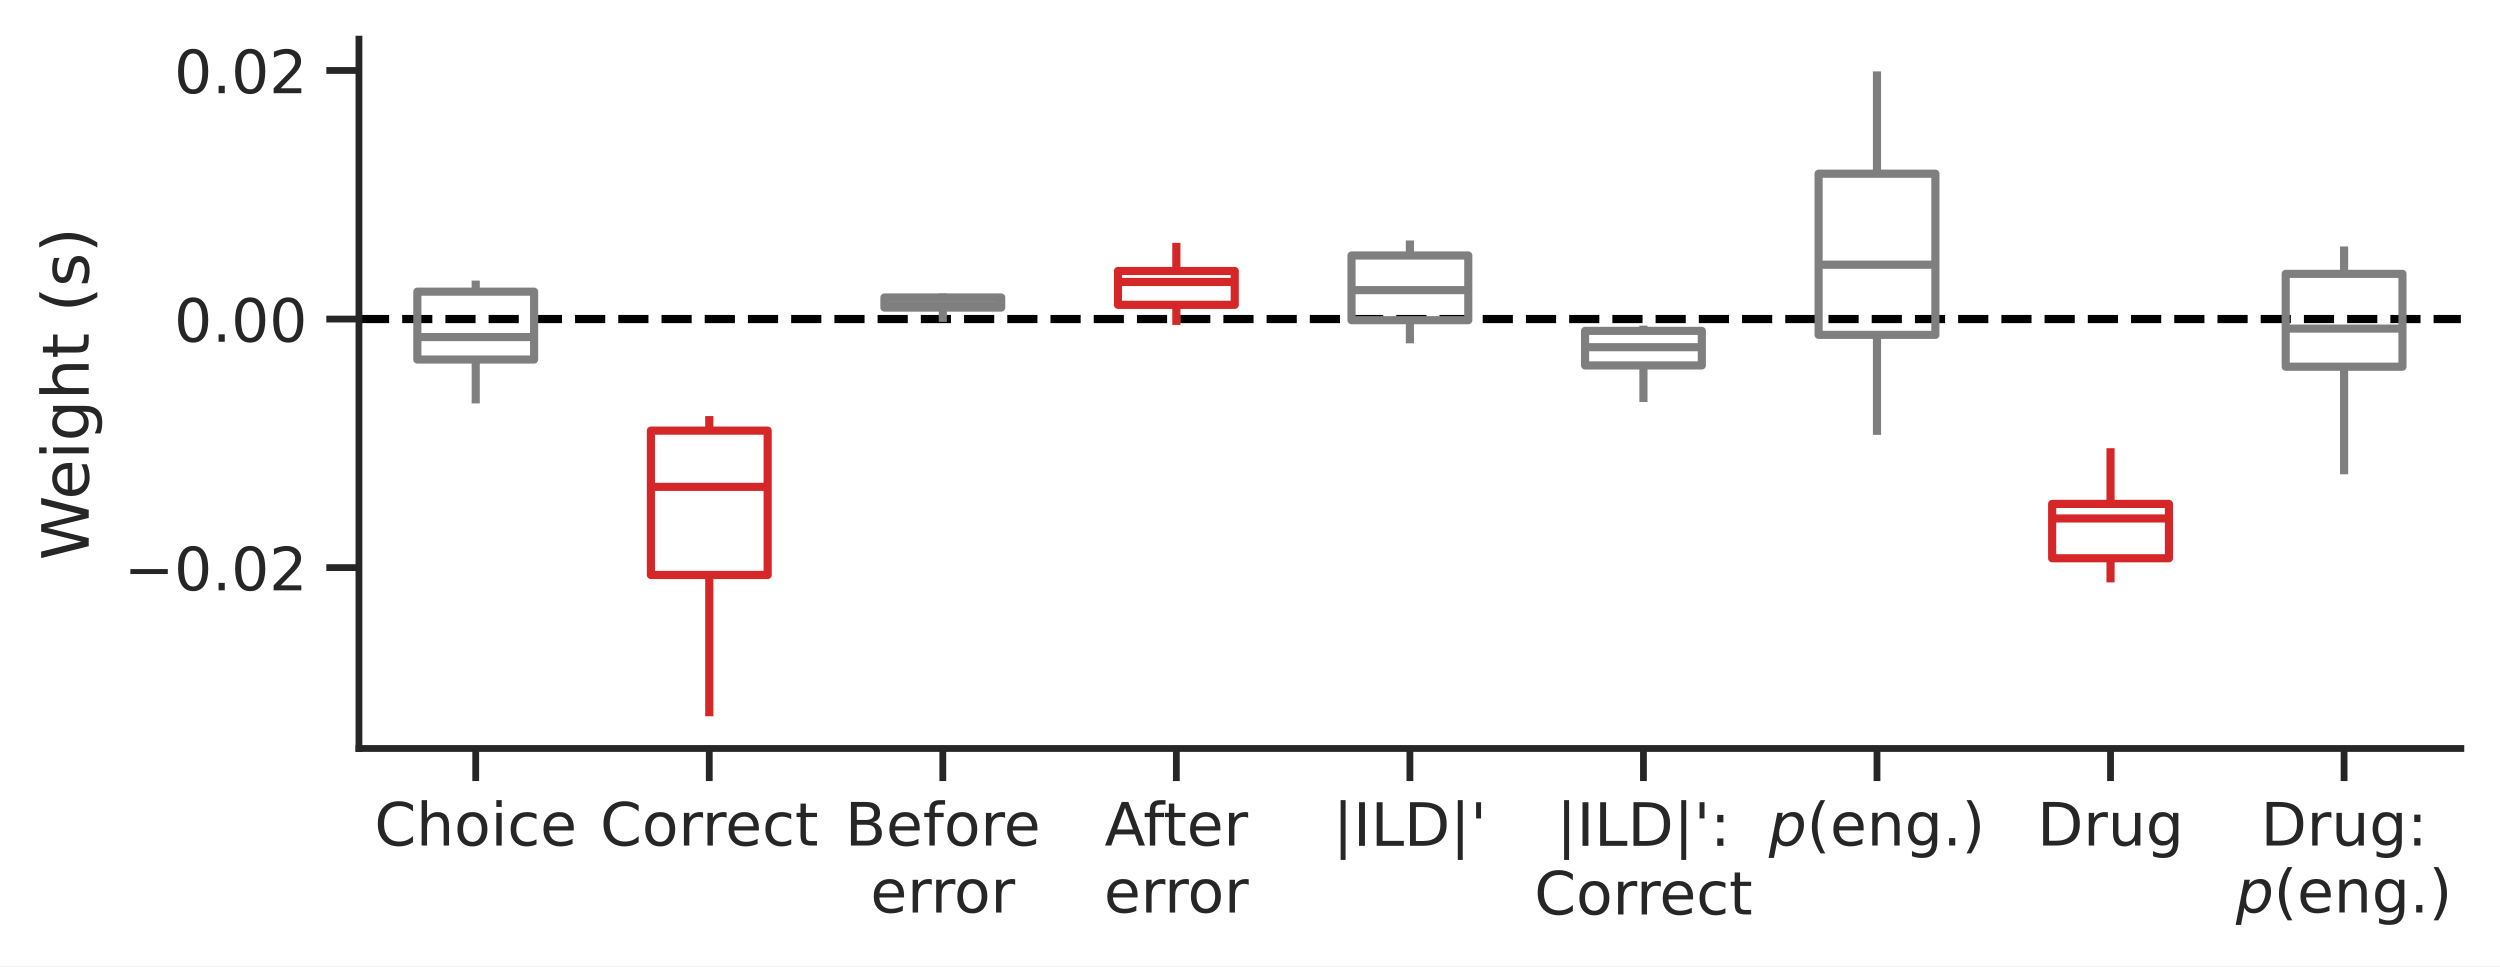
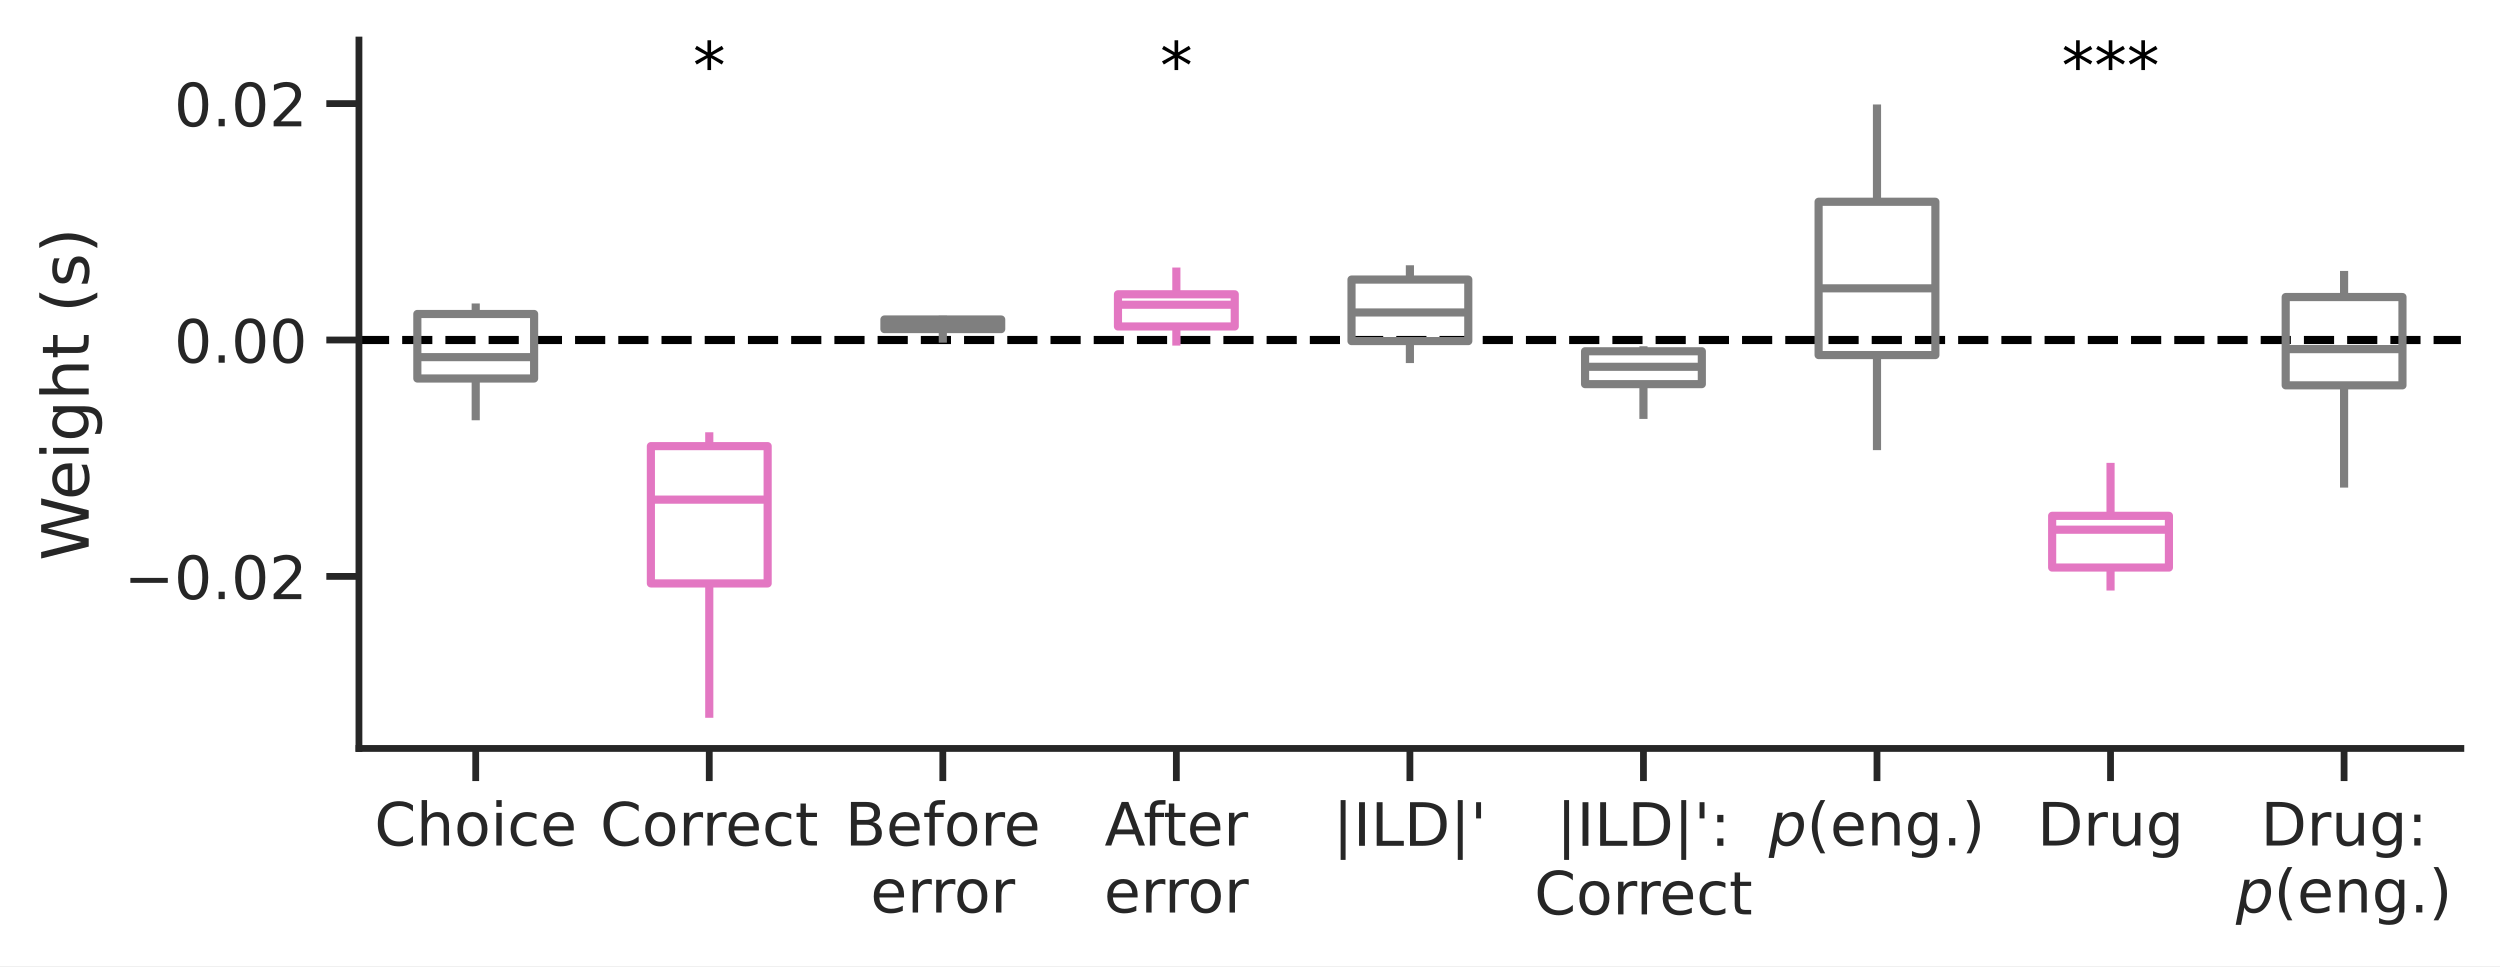
- <svg xmlns="http://www.w3.org/2000/svg" xmlns:xlink="http://www.w3.org/1999/xlink" width="459.84pt" height="177.69pt" viewBox="0 0 459.84 177.69" version="1.1">
+ <svg xmlns="http://www.w3.org/2000/svg" xmlns:xlink="http://www.w3.org/1999/xlink" width="459.84pt" height="177.684pt" viewBox="0 0 459.84 177.684" version="1.1">
  <defs>
    <style type="text/css">*{stroke-linejoin: round; stroke-linecap: butt}</style>
  </defs>
  <g id="figure_1">
    <g id="patch_1">
-       <path d="M 0 177.69  L 459.84 177.69  L 459.84 0  L 0 0  z " style="fill: #ffffff" />
+       <path d="M 0 177.684  L 459.84 177.684  L 459.84 0  L 0 0  z " style="fill: #ffffff" />
    </g>
    <g id="axes_1">
      <g id="patch_2">
-         <path d="M 66.024 137.672  L 452.64 137.672  L 452.64 7.2  L 66.024 7.2  z " style="fill: #ffffff" />
+         <path d="M 66.024 137.667  L 452.64 137.667  L 452.64 7.366  L 66.024 7.366  z " style="fill: #ffffff" />
      </g>
      <g id="matplotlib.axis_1">
        <g id="xtick_1">
          <g id="line2d_1">
            <defs>
-               <path id="m6e4b29b7f4" d="M 0 0  L 0 6  " style="stroke: #262626; stroke-width: 1.25" />
+               <path id="mfab095e8d5" d="M 0 0  L 0 6  " style="stroke: #262626; stroke-width: 1.25" />
            </defs>
            <g>
-               <use xlink:href="#m6e4b29b7f4" x="87.502" y="137.672" style="fill: #262626; stroke: #262626; stroke-width: 1.25" />
+               <use xlink:href="#mfab095e8d5" x="87.502" y="137.667" style="fill: #262626; stroke: #262626; stroke-width: 1.25" />
            </g>
          </g>
          <g id="text_1">
-             <g style="fill: #262626" transform="translate(68.87444 155.5302) scale(0.11 -0.11)">
+             <g style="fill: #262626" transform="translate(68.87444 155.5248) scale(0.11 -0.11)">
              <defs>
                <path id="DejaVuSans-43" d="M 4122 4306  L 4122 3641  Q 3803 3938 3442 4084  Q 3081 4231 2675 4231  Q 1875 4231 1450 3742  Q 1025 3253 1025 2328  Q 1025 1406 1450 917  Q 1875 428 2675 428  Q 3081 428 3442 575  Q 3803 722 4122 1019  L 4122 359  Q 3791 134 3420 21  Q 3050 -91 2638 -91  Q 1578 -91 968 557  Q 359 1206 359 2328  Q 359 3453 968 4101  Q 1578 4750 2638 4750  Q 3056 4750 3426 4639  Q 3797 4528 4122 4306  z " transform="scale(0.015625)" />
                <path id="DejaVuSans-68" d="M 3513 2113  L 3513 0  L 2938 0  L 2938 2094  Q 2938 2591 2744 2837  Q 2550 3084 2163 3084  Q 1697 3084 1428 2787  Q 1159 2491 1159 1978  L 1159 0  L 581 0  L 581 4863  L 1159 4863  L 1159 2956  Q 1366 3272 1645 3428  Q 1925 3584 2291 3584  Q 2894 3584 3203 3211  Q 3513 2838 3513 2113  z " transform="scale(0.015625)" />
                <path id="DejaVuSans-6f" d="M 1959 3097  Q 1497 3097 1228 2736  Q 959 2375 959 1747  Q 959 1119 1226 758  Q 1494 397 1959 397  Q 2419 397 2687 759  Q 2956 1122 2956 1747  Q 2956 2369 2687 2733  Q 2419 3097 1959 3097  z M 1959 3584  Q 2709 3584 3137 3096  Q 3566 2609 3566 1747  Q 3566 888 3137 398  Q 2709 -91 1959 -91  Q 1206 -91 779 398  Q 353 888 353 1747  Q 353 2609 779 3096  Q 1206 3584 1959 3584  z " transform="scale(0.015625)" />
                <path id="DejaVuSans-69" d="M 603 3500  L 1178 3500  L 1178 0  L 603 0  L 603 3500  z M 603 4863  L 1178 4863  L 1178 4134  L 603 4134  L 603 4863  z " transform="scale(0.015625)" />
                <path id="DejaVuSans-63" d="M 3122 3366  L 3122 2828  Q 2878 2963 2633 3030  Q 2388 3097 2138 3097  Q 1578 3097 1268 2742  Q 959 2388 959 1747  Q 959 1106 1268 751  Q 1578 397 2138 397  Q 2388 397 2633 464  Q 2878 531 3122 666  L 3122 134  Q 2881 22 2623 -34  Q 2366 -91 2075 -91  Q 1284 -91 818 406  Q 353 903 353 1747  Q 353 2603 823 3093  Q 1294 3584 2113 3584  Q 2378 3584 2631 3529  Q 2884 3475 3122 3366  z " transform="scale(0.015625)" />
                <path id="DejaVuSans-65" d="M 3597 1894  L 3597 1613  L 953 1613  Q 991 1019 1311 708  Q 1631 397 2203 397  Q 2534 397 2845 478  Q 3156 559 3463 722  L 3463 178  Q 3153 47 2828 -22  Q 2503 -91 2169 -91  Q 1331 -91 842 396  Q 353 884 353 1716  Q 353 2575 817 3079  Q 1281 3584 2069 3584  Q 2775 3584 3186 3129  Q 3597 2675 3597 1894  z M 3022 2063  Q 3016 2534 2758 2815  Q 2500 3097 2075 3097  Q 1594 3097 1305 2825  Q 1016 2553 972 2059  L 3022 2063  z " transform="scale(0.015625)" />
              </defs>
              <use xlink:href="#DejaVuSans-43" />
              <use xlink:href="#DejaVuSans-68" transform="translate(69.82422 0)" />
              <use xlink:href="#DejaVuSans-6f" transform="translate(133.2031 0)" />
              <use xlink:href="#DejaVuSans-69" transform="translate(194.3848 0)" />
              <use xlink:href="#DejaVuSans-63" transform="translate(222.168 0)" />
              <use xlink:href="#DejaVuSans-65" transform="translate(277.1484 0)" />
            </g>
          </g>
        </g>
        <g id="xtick_2">
          <g id="line2d_2">
            <g>
-               <use xlink:href="#m6e4b29b7f4" x="130.46" y="137.672" style="fill: #262626; stroke: #262626; stroke-width: 1.25" />
+               <use xlink:href="#mfab095e8d5" x="130.46" y="137.667" style="fill: #262626; stroke: #262626; stroke-width: 1.25" />
            </g>
          </g>
          <g id="text_2">
-             <g style="fill: #262626" transform="translate(110.3872 155.5302) scale(0.11 -0.11)">
+             <g style="fill: #262626" transform="translate(110.3872 155.5248) scale(0.11 -0.11)">
              <defs>
                <path id="DejaVuSans-72" d="M 2631 2963  Q 2534 3019 2420 3045  Q 2306 3072 2169 3072  Q 1681 3072 1420 2755  Q 1159 2438 1159 1844  L 1159 0  L 581 0  L 581 3500  L 1159 3500  L 1159 2956  Q 1341 3275 1631 3429  Q 1922 3584 2338 3584  Q 2397 3584 2469 3576  Q 2541 3569 2628 3553  L 2631 2963  z " transform="scale(0.015625)" />
                <path id="DejaVuSans-74" d="M 1172 4494  L 1172 3500  L 2356 3500  L 2356 3053  L 1172 3053  L 1172 1153  Q 1172 725 1289 603  Q 1406 481 1766 481  L 2356 481  L 2356 0  L 1766 0  Q 1100 0 847 248  Q 594 497 594 1153  L 594 3053  L 172 3053  L 172 3500  L 594 3500  L 594 4494  L 1172 4494  z " transform="scale(0.015625)" />
              </defs>
              <use xlink:href="#DejaVuSans-43" />
              <use xlink:href="#DejaVuSans-6f" transform="translate(69.82422 0)" />
              <use xlink:href="#DejaVuSans-72" transform="translate(131.0059 0)" />
              <use xlink:href="#DejaVuSans-72" transform="translate(170.3691 0)" />
              <use xlink:href="#DejaVuSans-65" transform="translate(209.2324 0)" />
              <use xlink:href="#DejaVuSans-63" transform="translate(270.7559 0)" />
              <use xlink:href="#DejaVuSans-74" transform="translate(325.7363 0)" />
            </g>
          </g>
        </g>
        <g id="xtick_3">
          <g id="line2d_3">
            <g>
-               <use xlink:href="#m6e4b29b7f4" x="173.417" y="137.672" style="fill: #262626; stroke: #262626; stroke-width: 1.25" />
+               <use xlink:href="#mfab095e8d5" x="173.417" y="137.667" style="fill: #262626; stroke: #262626; stroke-width: 1.25" />
            </g>
          </g>
          <g id="text_3">
-             <g style="fill: #262626" transform="translate(155.4362 155.5302) scale(0.11 -0.11)">
+             <g style="fill: #262626" transform="translate(155.4362 155.5248) scale(0.11 -0.11)">
              <defs>
                <path id="DejaVuSans-42" d="M 1259 2228  L 1259 519  L 2272 519  Q 2781 519 3026 730  Q 3272 941 3272 1375  Q 3272 1813 3026 2020  Q 2781 2228 2272 2228  L 1259 2228  z M 1259 4147  L 1259 2741  L 2194 2741  Q 2656 2741 2882 2914  Q 3109 3088 3109 3444  Q 3109 3797 2882 3972  Q 2656 4147 2194 4147  L 1259 4147  z M 628 4666  L 2241 4666  Q 2963 4666 3353 4366  Q 3744 4066 3744 3513  Q 3744 3084 3544 2831  Q 3344 2578 2956 2516  Q 3422 2416 3680 2098  Q 3938 1781 3938 1306  Q 3938 681 3513 340  Q 3088 0 2303 0  L 628 0  L 628 4666  z " transform="scale(0.015625)" />
                <path id="DejaVuSans-66" d="M 2375 4863  L 2375 4384  L 1825 4384  Q 1516 4384 1395 4259  Q 1275 4134 1275 3809  L 1275 3500  L 2222 3500  L 2222 3053  L 1275 3053  L 1275 0  L 697 0  L 697 3053  L 147 3053  L 147 3500  L 697 3500  L 697 3744  Q 697 4328 969 4595  Q 1241 4863 1831 4863  L 2375 4863  z " transform="scale(0.015625)" />
              </defs>
              <use xlink:href="#DejaVuSans-42" />
              <use xlink:href="#DejaVuSans-65" transform="translate(68.60352 0)" />
              <use xlink:href="#DejaVuSans-66" transform="translate(130.127 0)" />
              <use xlink:href="#DejaVuSans-6f" transform="translate(165.332 0)" />
              <use xlink:href="#DejaVuSans-72" transform="translate(226.5137 0)" />
              <use xlink:href="#DejaVuSans-65" transform="translate(265.377 0)" />
            </g>
-             <g style="fill: #262626" transform="translate(160.1043 167.8478) scale(0.11 -0.11)">
+             <g style="fill: #262626" transform="translate(160.1043 167.8424) scale(0.11 -0.11)">
              <use xlink:href="#DejaVuSans-65" />
              <use xlink:href="#DejaVuSans-72" transform="translate(61.52344 0)" />
              <use xlink:href="#DejaVuSans-72" transform="translate(100.8867 0)" />
              <use xlink:href="#DejaVuSans-6f" transform="translate(139.75 0)" />
              <use xlink:href="#DejaVuSans-72" transform="translate(200.9316 0)" />
            </g>
          </g>
        </g>
        <g id="xtick_4">
          <g id="line2d_4">
            <g>
-               <use xlink:href="#m6e4b29b7f4" x="216.374" y="137.672" style="fill: #262626; stroke: #262626; stroke-width: 1.25" />
+               <use xlink:href="#mfab095e8d5" x="216.374" y="137.667" style="fill: #262626; stroke: #262626; stroke-width: 1.25" />
            </g>
          </g>
          <g id="text_4">
-             <g style="fill: #262626" transform="translate(203.1699 155.5302) scale(0.11 -0.11)">
+             <g style="fill: #262626" transform="translate(203.1699 155.5248) scale(0.11 -0.11)">
              <defs>
                <path id="DejaVuSans-41" d="M 2188 4044  L 1331 1722  L 3047 1722  L 2188 4044  z M 1831 4666  L 2547 4666  L 4325 0  L 3669 0  L 3244 1197  L 1141 1197  L 716 0  L 50 0  L 1831 4666  z " transform="scale(0.015625)" />
              </defs>
              <use xlink:href="#DejaVuSans-41" />
              <use xlink:href="#DejaVuSans-66" transform="translate(64.7832 0)" />
              <use xlink:href="#DejaVuSans-74" transform="translate(98.23828 0)" />
              <use xlink:href="#DejaVuSans-65" transform="translate(137.4473 0)" />
              <use xlink:href="#DejaVuSans-72" transform="translate(198.9707 0)" />
            </g>
-             <g style="fill: #262626" transform="translate(203.0617 167.8478) scale(0.11 -0.11)">
+             <g style="fill: #262626" transform="translate(203.0617 167.8424) scale(0.11 -0.11)">
              <use xlink:href="#DejaVuSans-65" />
              <use xlink:href="#DejaVuSans-72" transform="translate(61.52344 0)" />
              <use xlink:href="#DejaVuSans-72" transform="translate(100.8867 0)" />
              <use xlink:href="#DejaVuSans-6f" transform="translate(139.75 0)" />
              <use xlink:href="#DejaVuSans-72" transform="translate(200.9316 0)" />
            </g>
          </g>
        </g>
        <g id="xtick_5">
          <g id="line2d_5">
            <g>
-               <use xlink:href="#m6e4b29b7f4" x="259.332" y="137.672" style="fill: #262626; stroke: #262626; stroke-width: 1.25" />
+               <use xlink:href="#mfab095e8d5" x="259.332" y="137.667" style="fill: #262626; stroke: #262626; stroke-width: 1.25" />
            </g>
          </g>
          <g id="text_5">
-             <g style="fill: #262626" transform="translate(245.1923 155.5783) scale(0.11 -0.11)">
+             <g style="fill: #262626" transform="translate(245.1923 155.5729) scale(0.11 -0.11)">
              <defs>
                <path id="DejaVuSans-7c" d="M 1344 4891  L 1344 -1509  L 813 -1509  L 813 4891  L 1344 4891  z " transform="scale(0.015625)" />
                <path id="DejaVuSans-49" d="M 628 4666  L 1259 4666  L 1259 0  L 628 0  L 628 4666  z " transform="scale(0.015625)" />
                <path id="DejaVuSans-4c" d="M 628 4666  L 1259 4666  L 1259 531  L 3531 531  L 3531 0  L 628 0  L 628 4666  z " transform="scale(0.015625)" />
                <path id="DejaVuSans-44" d="M 1259 4147  L 1259 519  L 2022 519  Q 2988 519 3436 956  Q 3884 1394 3884 2338  Q 3884 3275 3436 3711  Q 2988 4147 2022 4147  L 1259 4147  z M 628 4666  L 1925 4666  Q 3281 4666 3915 4102  Q 4550 3538 4550 2338  Q 4550 1131 3912 565  Q 3275 0 1925 0  L 628 0  L 628 4666  z " transform="scale(0.015625)" />
                <path id="DejaVuSans-27" d="M 1147 4666  L 1147 2931  L 616 2931  L 616 4666  L 1147 4666  z " transform="scale(0.015625)" />
              </defs>
              <use xlink:href="#DejaVuSans-7c" />
              <use xlink:href="#DejaVuSans-49" transform="translate(33.69141 0)" />
              <use xlink:href="#DejaVuSans-4c" transform="translate(63.18359 0)" />
              <use xlink:href="#DejaVuSans-44" transform="translate(118.8965 0)" />
              <use xlink:href="#DejaVuSans-7c" transform="translate(195.8984 0)" />
              <use xlink:href="#DejaVuSans-27" transform="translate(229.5898 0)" />
            </g>
          </g>
        </g>
        <g id="xtick_6">
          <g id="line2d_6">
            <g>
-               <use xlink:href="#m6e4b29b7f4" x="302.289" y="137.672" style="fill: #262626; stroke: #262626; stroke-width: 1.25" />
+               <use xlink:href="#mfab095e8d5" x="302.289" y="137.667" style="fill: #262626; stroke: #262626; stroke-width: 1.25" />
            </g>
          </g>
          <g id="text_6">
-             <g style="fill: #262626" transform="translate(286.2968 155.5783) scale(0.11 -0.11)">
+             <g style="fill: #262626" transform="translate(286.2968 155.5729) scale(0.11 -0.11)">
              <defs>
                <path id="DejaVuSans-3a" d="M 750 794  L 1409 794  L 1409 0  L 750 0  L 750 794  z M 750 3309  L 1409 3309  L 1409 2516  L 750 2516  L 750 3309  z " transform="scale(0.015625)" />
              </defs>
              <use xlink:href="#DejaVuSans-7c" />
              <use xlink:href="#DejaVuSans-49" transform="translate(33.69141 0)" />
              <use xlink:href="#DejaVuSans-4c" transform="translate(63.18359 0)" />
              <use xlink:href="#DejaVuSans-44" transform="translate(118.8965 0)" />
              <use xlink:href="#DejaVuSans-7c" transform="translate(195.8984 0)" />
              <use xlink:href="#DejaVuSans-27" transform="translate(229.5898 0)" />
              <use xlink:href="#DejaVuSans-3a" transform="translate(257.0801 0)" />
            </g>
-             <g style="fill: #262626" transform="translate(282.2165 168.2019) scale(0.11 -0.11)">
+             <g style="fill: #262626" transform="translate(282.2165 168.1965) scale(0.11 -0.11)">
              <use xlink:href="#DejaVuSans-43" />
              <use xlink:href="#DejaVuSans-6f" transform="translate(69.82422 0)" />
              <use xlink:href="#DejaVuSans-72" transform="translate(131.0059 0)" />
              <use xlink:href="#DejaVuSans-72" transform="translate(170.3691 0)" />
              <use xlink:href="#DejaVuSans-65" transform="translate(209.2324 0)" />
              <use xlink:href="#DejaVuSans-63" transform="translate(270.7559 0)" />
              <use xlink:href="#DejaVuSans-74" transform="translate(325.7363 0)" />
            </g>
          </g>
        </g>
        <g id="xtick_7">
          <g id="line2d_7">
            <g>
-               <use xlink:href="#m6e4b29b7f4" x="345.246" y="137.672" style="fill: #262626; stroke: #262626; stroke-width: 1.25" />
+               <use xlink:href="#mfab095e8d5" x="345.246" y="137.667" style="fill: #262626; stroke: #262626; stroke-width: 1.25" />
            </g>
          </g>
          <g id="text_7">
-             <g style="fill: #262626" transform="translate(325.3362 155.5319) scale(0.11 -0.11)">
+             <g style="fill: #262626" transform="translate(325.3362 155.5265) scale(0.11 -0.11)">
              <defs>
                <path id="DejaVuSans-Oblique-70" d="M 3175 2156  Q 3175 2616 2975 2859  Q 2775 3103 2400 3103  Q 2144 3103 1911 2972  Q 1678 2841 1497 2591  Q 1319 2344 1212 1994  Q 1106 1644 1106 1300  Q 1106 863 1306 627  Q 1506 391 1875 391  Q 2147 391 2380 519  Q 2613 647 2778 891  Q 2956 1147 3065 1494  Q 3175 1841 3175 2156  z M 1394 2969  Q 1625 3272 1939 3428  Q 2253 3584 2638 3584  Q 3175 3584 3472 3232  Q 3769 2881 3769 2247  Q 3769 1728 3584 1258  Q 3400 788 3053 416  Q 2822 169 2531 39  Q 2241 -91 1919 -91  Q 1547 -91 1294 64  Q 1041 219 916 525  L 556 -1331  L -19 -1331  L 922 3500  L 1497 3500  L 1394 2969  z " transform="scale(0.015625)" />
                <path id="DejaVuSans-28" d="M 1984 4856  Q 1566 4138 1362 3434  Q 1159 2731 1159 2009  Q 1159 1288 1364 580  Q 1569 -128 1984 -844  L 1484 -844  Q 1016 -109 783 600  Q 550 1309 550 2009  Q 550 2706 781 3412  Q 1013 4119 1484 4856  L 1984 4856  z " transform="scale(0.015625)" />
                <path id="DejaVuSans-6e" d="M 3513 2113  L 3513 0  L 2938 0  L 2938 2094  Q 2938 2591 2744 2837  Q 2550 3084 2163 3084  Q 1697 3084 1428 2787  Q 1159 2491 1159 1978  L 1159 0  L 581 0  L 581 3500  L 1159 3500  L 1159 2956  Q 1366 3272 1645 3428  Q 1925 3584 2291 3584  Q 2894 3584 3203 3211  Q 3513 2838 3513 2113  z " transform="scale(0.015625)" />
                <path id="DejaVuSans-67" d="M 2906 1791  Q 2906 2416 2648 2759  Q 2391 3103 1925 3103  Q 1463 3103 1205 2759  Q 947 2416 947 1791  Q 947 1169 1205 825  Q 1463 481 1925 481  Q 2391 481 2648 825  Q 2906 1169 2906 1791  z M 3481 434  Q 3481 -459 3084 -895  Q 2688 -1331 1869 -1331  Q 1566 -1331 1297 -1286  Q 1028 -1241 775 -1147  L 775 -588  Q 1028 -725 1275 -790  Q 1522 -856 1778 -856  Q 2344 -856 2625 -561  Q 2906 -266 2906 331  L 2906 616  Q 2728 306 2450 153  Q 2172 0 1784 0  Q 1141 0 747 490  Q 353 981 353 1791  Q 353 2603 747 3093  Q 1141 3584 1784 3584  Q 2172 3584 2450 3431  Q 2728 3278 2906 2969  L 2906 3500  L 3481 3500  L 3481 434  z " transform="scale(0.015625)" />
                <path id="DejaVuSans-2e" d="M 684 794  L 1344 794  L 1344 0  L 684 0  L 684 794  z " transform="scale(0.015625)" />
                <path id="DejaVuSans-29" d="M 513 4856  L 1013 4856  Q 1481 4119 1714 3412  Q 1947 2706 1947 2009  Q 1947 1309 1714 600  Q 1481 -109 1013 -844  L 513 -844  Q 928 -128 1133 580  Q 1338 1288 1338 2009  Q 1338 2731 1133 3434  Q 928 4138 513 4856  z " transform="scale(0.015625)" />
              </defs>
              <use xlink:href="#DejaVuSans-Oblique-70" transform="translate(0 0.125)" />
              <use xlink:href="#DejaVuSans-28" transform="translate(63.47656 0.125)" />
              <use xlink:href="#DejaVuSans-65" transform="translate(102.4902 0.125)" />
              <use xlink:href="#DejaVuSans-6e" transform="translate(164.0137 0.125)" />
              <use xlink:href="#DejaVuSans-67" transform="translate(227.3926 0.125)" />
              <use xlink:href="#DejaVuSans-2e" transform="translate(290.8691 0.125)" />
              <use xlink:href="#DejaVuSans-29" transform="translate(322.6562 0.125)" />
            </g>
          </g>
        </g>
        <g id="xtick_8">
          <g id="line2d_8">
            <g>
-               <use xlink:href="#m6e4b29b7f4" x="388.204" y="137.672" style="fill: #262626; stroke: #262626; stroke-width: 1.25" />
+               <use xlink:href="#mfab095e8d5" x="388.204" y="137.667" style="fill: #262626; stroke: #262626; stroke-width: 1.25" />
            </g>
          </g>
          <g id="text_8">
-             <g style="fill: #262626" transform="translate(374.7303 155.5302) scale(0.11 -0.11)">
+             <g style="fill: #262626" transform="translate(374.7303 155.5248) scale(0.11 -0.11)">
              <defs>
                <path id="DejaVuSans-75" d="M 544 1381  L 544 3500  L 1119 3500  L 1119 1403  Q 1119 906 1312 657  Q 1506 409 1894 409  Q 2359 409 2629 706  Q 2900 1003 2900 1516  L 2900 3500  L 3475 3500  L 3475 0  L 2900 0  L 2900 538  Q 2691 219 2414 64  Q 2138 -91 1772 -91  Q 1169 -91 856 284  Q 544 659 544 1381  z M 1991 3584  L 1991 3584  z " transform="scale(0.015625)" />
              </defs>
              <use xlink:href="#DejaVuSans-44" />
              <use xlink:href="#DejaVuSans-72" transform="translate(77.00195 0)" />
              <use xlink:href="#DejaVuSans-75" transform="translate(118.1152 0)" />
              <use xlink:href="#DejaVuSans-67" transform="translate(181.4941 0)" />
            </g>
          </g>
        </g>
        <g id="xtick_9">
          <g id="line2d_9">
            <g>
-               <use xlink:href="#m6e4b29b7f4" x="431.161" y="137.672" style="fill: #262626; stroke: #262626; stroke-width: 1.25" />
+               <use xlink:href="#mfab095e8d5" x="431.161" y="137.667" style="fill: #262626; stroke: #262626; stroke-width: 1.25" />
            </g>
          </g>
          <g id="text_9">
-             <g style="fill: #262626" transform="translate(415.8348 155.5302) scale(0.11 -0.11)">
+             <g style="fill: #262626" transform="translate(415.8348 155.5248) scale(0.11 -0.11)">
              <use xlink:href="#DejaVuSans-44" />
              <use xlink:href="#DejaVuSans-72" transform="translate(77.00195 0)" />
              <use xlink:href="#DejaVuSans-75" transform="translate(118.1152 0)" />
              <use xlink:href="#DejaVuSans-67" transform="translate(181.4941 0)" />
              <use xlink:href="#DejaVuSans-3a" transform="translate(244.9707 0)" />
            </g>
-             <g style="fill: #262626" transform="translate(411.2509 167.8499) scale(0.11 -0.11)">
+             <g style="fill: #262626" transform="translate(411.2509 167.8445) scale(0.11 -0.11)">
              <use xlink:href="#DejaVuSans-Oblique-70" transform="translate(0 0.125)" />
              <use xlink:href="#DejaVuSans-28" transform="translate(63.47656 0.125)" />
              <use xlink:href="#DejaVuSans-65" transform="translate(102.4902 0.125)" />
              <use xlink:href="#DejaVuSans-6e" transform="translate(164.0137 0.125)" />
              <use xlink:href="#DejaVuSans-67" transform="translate(227.3926 0.125)" />
              <use xlink:href="#DejaVuSans-2e" transform="translate(290.8691 0.125)" />
              <use xlink:href="#DejaVuSans-29" transform="translate(322.6562 0.125)" />
            </g>
          </g>
        </g>
      </g>
      <g id="matplotlib.axis_2">
        <g id="ytick_1">
          <g id="line2d_10">
            <defs>
-               <path id="m2b7b76e8a7" d="M 0 0  L -6 0  " style="stroke: #262626; stroke-width: 1.25" />
+               <path id="m5e956ad7c2" d="M 0 0  L -6 0  " style="stroke: #262626; stroke-width: 1.25" />
            </defs>
            <g>
-               <use xlink:href="#m2b7b76e8a7" x="66.024" y="104.4" style="fill: #262626; stroke: #262626; stroke-width: 1.25" />
+               <use xlink:href="#m5e956ad7c2" x="66.024" y="106.021" style="fill: #262626; stroke: #262626; stroke-width: 1.25" />
            </g>
          </g>
          <g id="text_10">
-             <g style="fill: #262626" transform="translate(22.81375 108.5793) scale(0.11 -0.11)">
+             <g style="fill: #262626" transform="translate(22.81375 110.1999) scale(0.11 -0.11)">
              <defs>
                <path id="DejaVuSans-2212" d="M 678 2272  L 4684 2272  L 4684 1741  L 678 1741  L 678 2272  z " transform="scale(0.015625)" />
                <path id="DejaVuSans-30" d="M 2034 4250  Q 1547 4250 1301 3770  Q 1056 3291 1056 2328  Q 1056 1369 1301 889  Q 1547 409 2034 409  Q 2525 409 2770 889  Q 3016 1369 3016 2328  Q 3016 3291 2770 3770  Q 2525 4250 2034 4250  z M 2034 4750  Q 2819 4750 3233 4129  Q 3647 3509 3647 2328  Q 3647 1150 3233 529  Q 2819 -91 2034 -91  Q 1250 -91 836 529  Q 422 1150 422 2328  Q 422 3509 836 4129  Q 1250 4750 2034 4750  z " transform="scale(0.015625)" />
                <path id="DejaVuSans-32" d="M 1228 531  L 3431 531  L 3431 0  L 469 0  L 469 531  Q 828 903 1448 1529  Q 2069 2156 2228 2338  Q 2531 2678 2651 2914  Q 2772 3150 2772 3378  Q 2772 3750 2511 3984  Q 2250 4219 1831 4219  Q 1534 4219 1204 4116  Q 875 4013 500 3803  L 500 4441  Q 881 4594 1212 4672  Q 1544 4750 1819 4750  Q 2544 4750 2975 4387  Q 3406 4025 3406 3419  Q 3406 3131 3298 2873  Q 3191 2616 2906 2266  Q 2828 2175 2409 1742  Q 1991 1309 1228 531  z " transform="scale(0.015625)" />
              </defs>
              <use xlink:href="#DejaVuSans-2212" />
              <use xlink:href="#DejaVuSans-30" transform="translate(83.78906 0)" />
              <use xlink:href="#DejaVuSans-2e" transform="translate(147.4121 0)" />
              <use xlink:href="#DejaVuSans-30" transform="translate(179.1992 0)" />
              <use xlink:href="#DejaVuSans-32" transform="translate(242.8223 0)" />
            </g>
          </g>
        </g>
        <g id="ytick_2">
          <g id="line2d_11">
            <g>
-               <use xlink:href="#m2b7b76e8a7" x="66.024" y="58.682" style="fill: #262626; stroke: #262626; stroke-width: 1.25" />
+               <use xlink:href="#m5e956ad7c2" x="66.024" y="62.537" style="fill: #262626; stroke: #262626; stroke-width: 1.25" />
            </g>
          </g>
          <g id="text_11">
-             <g style="fill: #262626" transform="translate(32.03141 62.86151) scale(0.11 -0.11)">
+             <g style="fill: #262626" transform="translate(32.03141 66.71644) scale(0.11 -0.11)">
              <use xlink:href="#DejaVuSans-30" />
              <use xlink:href="#DejaVuSans-2e" transform="translate(63.62305 0)" />
              <use xlink:href="#DejaVuSans-30" transform="translate(95.41016 0)" />
              <use xlink:href="#DejaVuSans-30" transform="translate(159.0332 0)" />
            </g>
          </g>
        </g>
        <g id="ytick_3">
          <g id="line2d_12">
            <g>
-               <use xlink:href="#m2b7b76e8a7" x="66.024" y="12.965" style="fill: #262626; stroke: #262626; stroke-width: 1.25" />
+               <use xlink:href="#m5e956ad7c2" x="66.024" y="19.054" style="fill: #262626; stroke: #262626; stroke-width: 1.25" />
            </g>
          </g>
          <g id="text_12">
-             <g style="fill: #262626" transform="translate(32.03141 17.14377) scale(0.11 -0.11)">
+             <g style="fill: #262626" transform="translate(32.03141 23.23299) scale(0.11 -0.11)">
              <use xlink:href="#DejaVuSans-30" />
              <use xlink:href="#DejaVuSans-2e" transform="translate(63.62305 0)" />
              <use xlink:href="#DejaVuSans-30" transform="translate(95.41016 0)" />
              <use xlink:href="#DejaVuSans-32" transform="translate(159.0332 0)" />
            </g>
          </g>
        </g>
        <g id="text_13">
-           <g style="fill: #262626" transform="translate(16.31812 103.0528) rotate(-90) scale(0.12 -0.12)">
+           <g style="fill: #262626" transform="translate(16.31812 103.1332) rotate(-90) scale(0.12 -0.12)">
            <defs>
              <path id="DejaVuSans-57" d="M 213 4666  L 850 4666  L 1831 722  L 2809 4666  L 3519 4666  L 4500 722  L 5478 4666  L 6119 4666  L 4947 0  L 4153 0  L 3169 4050  L 2175 0  L 1381 0  L 213 4666  z " transform="scale(0.015625)" />
              <path id="DejaVuSans-20" transform="scale(0.015625)" />
              <path id="DejaVuSans-73" d="M 2834 3397  L 2834 2853  Q 2591 2978 2328 3040  Q 2066 3103 1784 3103  Q 1356 3103 1142 2972  Q 928 2841 928 2578  Q 928 2378 1081 2264  Q 1234 2150 1697 2047  L 1894 2003  Q 2506 1872 2764 1633  Q 3022 1394 3022 966  Q 3022 478 2636 193  Q 2250 -91 1575 -91  Q 1294 -91 989 -36  Q 684 19 347 128  L 347 722  Q 666 556 975 473  Q 1284 391 1588 391  Q 1994 391 2212 530  Q 2431 669 2431 922  Q 2431 1156 2273 1281  Q 2116 1406 1581 1522  L 1381 1569  Q 847 1681 609 1914  Q 372 2147 372 2553  Q 372 3047 722 3315  Q 1072 3584 1716 3584  Q 2034 3584 2315 3537  Q 2597 3491 2834 3397  z " transform="scale(0.015625)" />
            </defs>
            <use xlink:href="#DejaVuSans-57" />
            <use xlink:href="#DejaVuSans-65" transform="translate(93.00195 0)" />
            <use xlink:href="#DejaVuSans-69" transform="translate(154.5254 0)" />
            <use xlink:href="#DejaVuSans-67" transform="translate(182.3086 0)" />
            <use xlink:href="#DejaVuSans-68" transform="translate(245.7852 0)" />
            <use xlink:href="#DejaVuSans-74" transform="translate(309.1641 0)" />
            <use xlink:href="#DejaVuSans-20" transform="translate(348.373 0)" />
            <use xlink:href="#DejaVuSans-28" transform="translate(380.1602 0)" />
            <use xlink:href="#DejaVuSans-73" transform="translate(419.1738 0)" />
            <use xlink:href="#DejaVuSans-29" transform="translate(471.2734 0)" />
          </g>
        </g>
      </g>
      <g id="line2d_13">
-         <path d="M 66.024 58.682  L 452.64 58.682  " clip-path="url(#p51ca9eefed)" style="fill: none; stroke-dasharray: 5.55,2.4; stroke-dashoffset: 0; stroke: #000000; stroke-width: 1.5" />
+         <path d="M 66.024 62.537  L 452.64 62.537  " clip-path="url(#p6f4fd6d7d2)" style="fill: none; stroke-dasharray: 5.55,2.4; stroke-dashoffset: 0; stroke: #000000; stroke-width: 1.5" />
      </g>
      <g id="line2d_14">
-         <path d="M 76.763 66.129  L 98.242 66.129  L 98.242 53.651  L 76.763 53.651  L 76.763 66.129  " clip-path="url(#p51ca9eefed)" style="fill: none; stroke: #7f7f7f; stroke-width: 1.5; stroke-linecap: round" />
+         <path d="M 76.763 69.62  L 98.242 69.62  L 98.242 57.752  L 76.763 57.752  L 76.763 69.62  " clip-path="url(#p6f4fd6d7d2)" style="fill: none; stroke: #7f7f7f; stroke-width: 1.5; stroke-linecap: round" />
      </g>
      <g id="line2d_15">
-         <path d="M 87.502 66.129  L 87.502 74.203  " clip-path="url(#p51ca9eefed)" style="fill: none; stroke: #7f7f7f; stroke-width: 1.5" />
+         <path d="M 87.502 69.62  L 87.502 77.3  " clip-path="url(#p6f4fd6d7d2)" style="fill: none; stroke: #7f7f7f; stroke-width: 1.5" />
      </g>
      <g id="line2d_16">
-         <path d="M 87.502 53.651  L 87.502 51.618  " clip-path="url(#p51ca9eefed)" style="fill: none; stroke: #7f7f7f; stroke-width: 1.5" />
+         <path d="M 87.502 57.752  L 87.502 55.818  " clip-path="url(#p6f4fd6d7d2)" style="fill: none; stroke: #7f7f7f; stroke-width: 1.5" />
      </g>
      <g id="line2d_17">
-         <path d="M 119.72 105.757  L 141.199 105.757  L 141.199 79.21  L 119.72 79.21  L 119.72 105.757  " clip-path="url(#p51ca9eefed)" style="fill: none; stroke: #d62728; stroke-width: 1.5; stroke-linecap: round" />
+         <path d="M 119.72 107.312  L 141.199 107.312  L 141.199 82.061  L 119.72 82.061  L 119.72 107.312  " clip-path="url(#p6f4fd6d7d2)" style="fill: none; stroke: #e377c2; stroke-width: 1.5; stroke-linecap: round" />
      </g>
      <g id="line2d_18">
-         <path d="M 130.46 105.757  L 130.46 131.741  " clip-path="url(#p51ca9eefed)" style="fill: none; stroke: #d62728; stroke-width: 1.5" />
+         <path d="M 130.46 107.312  L 130.46 132.026  " clip-path="url(#p6f4fd6d7d2)" style="fill: none; stroke: #e377c2; stroke-width: 1.5" />
      </g>
      <g id="line2d_19">
-         <path d="M 130.46 79.21  L 130.46 76.525  " clip-path="url(#p51ca9eefed)" style="fill: none; stroke: #d62728; stroke-width: 1.5" />
+         <path d="M 130.46 82.061  L 130.46 79.508  " clip-path="url(#p6f4fd6d7d2)" style="fill: none; stroke: #e377c2; stroke-width: 1.5" />
      </g>
      <g id="line2d_20">
-         <path d="M 162.678 56.572  L 184.156 56.572  L 184.156 54.721  L 162.678 54.721  L 162.678 56.572  " clip-path="url(#p51ca9eefed)" style="fill: none; stroke: #7f7f7f; stroke-width: 1.5; stroke-linecap: round" />
+         <path d="M 162.678 60.53  L 184.156 60.53  L 184.156 58.769  L 162.678 58.769  L 162.678 60.53  " clip-path="url(#p6f4fd6d7d2)" style="fill: none; stroke: #7f7f7f; stroke-width: 1.5; stroke-linecap: round" />
      </g>
      <g id="line2d_21">
-         <path d="M 173.417 56.572  L 173.417 59.199  " clip-path="url(#p51ca9eefed)" style="fill: none; stroke: #7f7f7f; stroke-width: 1.5" />
+         <path d="M 173.417 60.53  L 173.417 63.029  " clip-path="url(#p6f4fd6d7d2)" style="fill: none; stroke: #7f7f7f; stroke-width: 1.5" />
      </g>
      <g id="line2d_22">
-         <path d="M 173.417 54.721  L 173.417 53.987  " clip-path="url(#p51ca9eefed)" style="fill: none; stroke: #7f7f7f; stroke-width: 1.5" />
+         <path d="M 173.417 58.769  L 173.417 58.072  " clip-path="url(#p6f4fd6d7d2)" style="fill: none; stroke: #7f7f7f; stroke-width: 1.5" />
      </g>
      <g id="line2d_23">
-         <path d="M 205.635 56.069  L 227.114 56.069  L 227.114 49.845  L 205.635 49.845  L 205.635 56.069  " clip-path="url(#p51ca9eefed)" style="fill: none; stroke: #d62728; stroke-width: 1.5; stroke-linecap: round" />
+         <path d="M 205.635 60.051  L 227.114 60.051  L 227.114 54.132  L 205.635 54.132  L 205.635 60.051  " clip-path="url(#p6f4fd6d7d2)" style="fill: none; stroke: #e377c2; stroke-width: 1.5; stroke-linecap: round" />
      </g>
      <g id="line2d_24">
-         <path d="M 216.374 56.069  L 216.374 59.768  " clip-path="url(#p51ca9eefed)" style="fill: none; stroke: #d62728; stroke-width: 1.5" />
+         <path d="M 216.374 60.051  L 216.374 63.57  " clip-path="url(#p6f4fd6d7d2)" style="fill: none; stroke: #e377c2; stroke-width: 1.5" />
      </g>
      <g id="line2d_25">
-         <path d="M 216.374 49.845  L 216.374 44.676  " clip-path="url(#p51ca9eefed)" style="fill: none; stroke: #d62728; stroke-width: 1.5" />
+         <path d="M 216.374 54.132  L 216.374 49.215  " clip-path="url(#p6f4fd6d7d2)" style="fill: none; stroke: #e377c2; stroke-width: 1.5" />
      </g>
      <g id="line2d_26">
-         <path d="M 248.592 58.894  L 270.071 58.894  L 270.071 46.997  L 248.592 46.997  L 248.592 58.894  " clip-path="url(#p51ca9eefed)" style="fill: none; stroke: #7f7f7f; stroke-width: 1.5; stroke-linecap: round" />
+         <path d="M 248.592 62.738  L 270.071 62.738  L 270.071 51.423  L 248.592 51.423  L 248.592 62.738  " clip-path="url(#p6f4fd6d7d2)" style="fill: none; stroke: #7f7f7f; stroke-width: 1.5; stroke-linecap: round" />
      </g>
      <g id="line2d_27">
-         <path d="M 259.332 58.894  L 259.332 63.147  " clip-path="url(#p51ca9eefed)" style="fill: none; stroke: #7f7f7f; stroke-width: 1.5" />
+         <path d="M 259.332 62.738  L 259.332 66.784  " clip-path="url(#p6f4fd6d7d2)" style="fill: none; stroke: #7f7f7f; stroke-width: 1.5" />
      </g>
      <g id="line2d_28">
-         <path d="M 259.332 46.997  L 259.332 44.229  " clip-path="url(#p51ca9eefed)" style="fill: none; stroke: #7f7f7f; stroke-width: 1.5" />
+         <path d="M 259.332 51.423  L 259.332 48.79  " clip-path="url(#p6f4fd6d7d2)" style="fill: none; stroke: #7f7f7f; stroke-width: 1.5" />
      </g>
      <g id="line2d_29">
-         <path d="M 291.55 67.214  L 313.028 67.214  L 313.028 60.862  L 291.55 60.862  L 291.55 67.214  " clip-path="url(#p51ca9eefed)" style="fill: none; stroke: #7f7f7f; stroke-width: 1.5; stroke-linecap: round" />
+         <path d="M 291.55 70.652  L 313.028 70.652  L 313.028 64.61  L 291.55 64.61  L 291.55 70.652  " clip-path="url(#p6f4fd6d7d2)" style="fill: none; stroke: #7f7f7f; stroke-width: 1.5; stroke-linecap: round" />
      </g>
      <g id="line2d_30">
-         <path d="M 302.289 67.214  L 302.289 73.946  " clip-path="url(#p51ca9eefed)" style="fill: none; stroke: #7f7f7f; stroke-width: 1.5" />
+         <path d="M 302.289 70.652  L 302.289 77.055  " clip-path="url(#p6f4fd6d7d2)" style="fill: none; stroke: #7f7f7f; stroke-width: 1.5" />
      </g>
      <g id="line2d_31">
-         <path d="M 302.289 60.862  L 302.289 59.897  " clip-path="url(#p51ca9eefed)" style="fill: none; stroke: #7f7f7f; stroke-width: 1.5" />
+         <path d="M 302.289 64.61  L 302.289 63.693  " clip-path="url(#p6f4fd6d7d2)" style="fill: none; stroke: #7f7f7f; stroke-width: 1.5" />
      </g>
      <g id="line2d_32">
-         <path d="M 334.507 61.595  L 355.986 61.595  L 355.986 31.95  L 334.507 31.95  L 334.507 61.595  " clip-path="url(#p51ca9eefed)" style="fill: none; stroke: #7f7f7f; stroke-width: 1.5; stroke-linecap: round" />
+         <path d="M 334.507 65.307  L 355.986 65.307  L 355.986 37.112  L 334.507 37.112  L 334.507 65.307  " clip-path="url(#p6f4fd6d7d2)" style="fill: none; stroke: #7f7f7f; stroke-width: 1.5; stroke-linecap: round" />
      </g>
      <g id="line2d_33">
-         <path d="M 345.246 61.595  L 345.246 79.985  " clip-path="url(#p51ca9eefed)" style="fill: none; stroke: #7f7f7f; stroke-width: 1.5" />
+         <path d="M 345.246 65.307  L 345.246 82.799  " clip-path="url(#p6f4fd6d7d2)" style="fill: none; stroke: #7f7f7f; stroke-width: 1.5" />
      </g>
      <g id="line2d_34">
-         <path d="M 345.246 31.95  L 345.246 13.131  " clip-path="url(#p51ca9eefed)" style="fill: none; stroke: #7f7f7f; stroke-width: 1.5" />
+         <path d="M 345.246 37.112  L 345.246 19.212  " clip-path="url(#p6f4fd6d7d2)" style="fill: none; stroke: #7f7f7f; stroke-width: 1.5" />
      </g>
      <g id="line2d_35">
-         <path d="M 377.464 102.689  L 398.943 102.689  L 398.943 92.687  L 377.464 92.687  L 377.464 102.689  " clip-path="url(#p51ca9eefed)" style="fill: none; stroke: #d62728; stroke-width: 1.5; stroke-linecap: round" />
+         <path d="M 377.464 104.393  L 398.943 104.393  L 398.943 94.88  L 377.464 94.88  L 377.464 104.393  " clip-path="url(#p6f4fd6d7d2)" style="fill: none; stroke: #e377c2; stroke-width: 1.5; stroke-linecap: round" />
      </g>
      <g id="line2d_36">
-         <path d="M 388.204 102.689  L 388.204 107.126  " clip-path="url(#p51ca9eefed)" style="fill: none; stroke: #d62728; stroke-width: 1.5" />
+         <path d="M 388.204 104.393  L 388.204 108.614  " clip-path="url(#p6f4fd6d7d2)" style="fill: none; stroke: #e377c2; stroke-width: 1.5" />
      </g>
      <g id="line2d_37">
-         <path d="M 388.204 92.687  L 388.204 82.439  " clip-path="url(#p51ca9eefed)" style="fill: none; stroke: #d62728; stroke-width: 1.5" />
+         <path d="M 388.204 94.88  L 388.204 85.133  " clip-path="url(#p6f4fd6d7d2)" style="fill: none; stroke: #e377c2; stroke-width: 1.5" />
      </g>
      <g id="line2d_38">
-         <path d="M 420.422 67.448  L 441.9 67.448  L 441.9 50.375  L 420.422 50.375  L 420.422 67.448  " clip-path="url(#p51ca9eefed)" style="fill: none; stroke: #7f7f7f; stroke-width: 1.5; stroke-linecap: round" />
+         <path d="M 420.422 70.874  L 441.9 70.874  L 441.9 54.636  L 420.422 54.636  L 420.422 70.874  " clip-path="url(#p6f4fd6d7d2)" style="fill: none; stroke: #7f7f7f; stroke-width: 1.5; stroke-linecap: round" />
      </g>
      <g id="line2d_39">
-         <path d="M 431.161 67.448  L 431.161 87.233  " clip-path="url(#p51ca9eefed)" style="fill: none; stroke: #7f7f7f; stroke-width: 1.5" />
+         <path d="M 431.161 70.874  L 431.161 89.693  " clip-path="url(#p6f4fd6d7d2)" style="fill: none; stroke: #7f7f7f; stroke-width: 1.5" />
      </g>
      <g id="line2d_40">
-         <path d="M 431.161 50.375  L 431.161 45.329  " clip-path="url(#p51ca9eefed)" style="fill: none; stroke: #7f7f7f; stroke-width: 1.5" />
+         <path d="M 431.161 54.636  L 431.161 49.837  " clip-path="url(#p6f4fd6d7d2)" style="fill: none; stroke: #7f7f7f; stroke-width: 1.5" />
      </g>
      <g id="line2d_41">
-         <path d="M 76.763 61.996  L 98.242 61.996  " clip-path="url(#p51ca9eefed)" style="fill: none; stroke: #7f7f7f; stroke-width: 1.5" />
+         <path d="M 76.763 65.689  L 98.242 65.689  " clip-path="url(#p6f4fd6d7d2)" style="fill: none; stroke: #7f7f7f; stroke-width: 1.5" />
      </g>
      <g id="line2d_42">
-         <path d="M 119.72 89.556  L 141.199 89.556  " clip-path="url(#p51ca9eefed)" style="fill: none; stroke: #d62728; stroke-width: 1.5" />
+         <path d="M 119.72 91.902  L 141.199 91.902  " clip-path="url(#p6f4fd6d7d2)" style="fill: none; stroke: #e377c2; stroke-width: 1.5" />
      </g>
      <g id="line2d_43">
-         <path d="M 162.678 56.141  L 184.156 56.141  " clip-path="url(#p51ca9eefed)" style="fill: none; stroke: #7f7f7f; stroke-width: 1.5" />
+         <path d="M 162.678 60.12  L 184.156 60.12  " clip-path="url(#p6f4fd6d7d2)" style="fill: none; stroke: #7f7f7f; stroke-width: 1.5" />
      </g>
      <g id="line2d_44">
-         <path d="M 205.635 51.862  L 227.114 51.862  " clip-path="url(#p51ca9eefed)" style="fill: none; stroke: #d62728; stroke-width: 1.5" />
+         <path d="M 205.635 56.051  L 227.114 56.051  " clip-path="url(#p6f4fd6d7d2)" style="fill: none; stroke: #e377c2; stroke-width: 1.5" />
      </g>
      <g id="line2d_45">
-         <path d="M 248.592 53.362  L 270.071 53.362  " clip-path="url(#p51ca9eefed)" style="fill: none; stroke: #7f7f7f; stroke-width: 1.5" />
+         <path d="M 248.592 57.477  L 270.071 57.477  " clip-path="url(#p6f4fd6d7d2)" style="fill: none; stroke: #7f7f7f; stroke-width: 1.5" />
      </g>
      <g id="line2d_46">
-         <path d="M 291.55 63.866  L 313.028 63.866  " clip-path="url(#p51ca9eefed)" style="fill: none; stroke: #7f7f7f; stroke-width: 1.5" />
+         <path d="M 291.55 67.468  L 313.028 67.468  " clip-path="url(#p6f4fd6d7d2)" style="fill: none; stroke: #7f7f7f; stroke-width: 1.5" />
      </g>
      <g id="line2d_47">
-         <path d="M 334.507 48.689  L 355.986 48.689  " clip-path="url(#p51ca9eefed)" style="fill: none; stroke: #7f7f7f; stroke-width: 1.5" />
+         <path d="M 334.507 53.032  L 355.986 53.032  " clip-path="url(#p6f4fd6d7d2)" style="fill: none; stroke: #7f7f7f; stroke-width: 1.5" />
      </g>
      <g id="line2d_48">
-         <path d="M 377.464 95.368  L 398.943 95.368  " clip-path="url(#p51ca9eefed)" style="fill: none; stroke: #d62728; stroke-width: 1.5" />
+         <path d="M 377.464 97.43  L 398.943 97.43  " clip-path="url(#p6f4fd6d7d2)" style="fill: none; stroke: #e377c2; stroke-width: 1.5" />
      </g>
      <g id="line2d_49">
-         <path d="M 420.422 60.442  L 441.9 60.442  " clip-path="url(#p51ca9eefed)" style="fill: none; stroke: #7f7f7f; stroke-width: 1.5" />
+         <path d="M 420.422 64.211  L 441.9 64.211  " clip-path="url(#p6f4fd6d7d2)" style="fill: none; stroke: #7f7f7f; stroke-width: 1.5" />
      </g>
      <g id="patch_3">
-         <path d="M 66.024 137.672  L 66.024 7.2  " style="fill: none; stroke: #262626; stroke-width: 1.25; stroke-linejoin: miter; stroke-linecap: square" />
+         <path d="M 66.024 137.667  L 66.024 7.366  " style="fill: none; stroke: #262626; stroke-width: 1.25; stroke-linejoin: miter; stroke-linecap: square" />
      </g>
      <g id="patch_4">
-         <path d="M 66.024 137.672  L 452.64 137.672  " style="fill: none; stroke: #262626; stroke-width: 1.25; stroke-linejoin: miter; stroke-linecap: square" />
+         <path d="M 66.024 137.667  L 452.64 137.667  " style="fill: none; stroke: #262626; stroke-width: 1.25; stroke-linejoin: miter; stroke-linecap: square" />
+       </g>
+       <g id="text_14">
+         <g transform="translate(127.4596 16.31812) scale(0.12 -0.12)">
+           <defs>
+             <path id="DejaVuSans-2a" d="M 3009 3897  L 1888 3291  L 3009 2681  L 2828 2375  L 1778 3009  L 1778 1831  L 1422 1831  L 1422 3009  L 372 2375  L 191 2681  L 1313 3291  L 191 3897  L 372 4206  L 1422 3572  L 1422 4750  L 1778 4750  L 1778 3572  L 2828 4206  L 3009 3897  z " transform="scale(0.015625)" />
+           </defs>
+           <use xlink:href="#DejaVuSans-2a" />
+         </g>
+       </g>
+       <g id="text_15">
+         <g transform="translate(213.3742 16.31812) scale(0.12 -0.12)">
+           <use xlink:href="#DejaVuSans-2a" />
+         </g>
+       </g>
+       <g id="text_16">
+         <g transform="translate(379.2035 16.31812) scale(0.12 -0.12)">
+           <use xlink:href="#DejaVuSans-2a" />
+           <use xlink:href="#DejaVuSans-2a" transform="translate(50 0)" />
+           <use xlink:href="#DejaVuSans-2a" transform="translate(100 0)" />
+         </g>
      </g>
    </g>
  </g>
  <defs>
-     <clipPath id="p51ca9eefed">
-       <rect x="66.024" y="7.2" width="386.616" height="130.472" />
+     <clipPath id="p6f4fd6d7d2">
+       <rect x="66.024" y="7.366" width="386.616" height="130.3" />
    </clipPath>
  </defs>
</svg>
